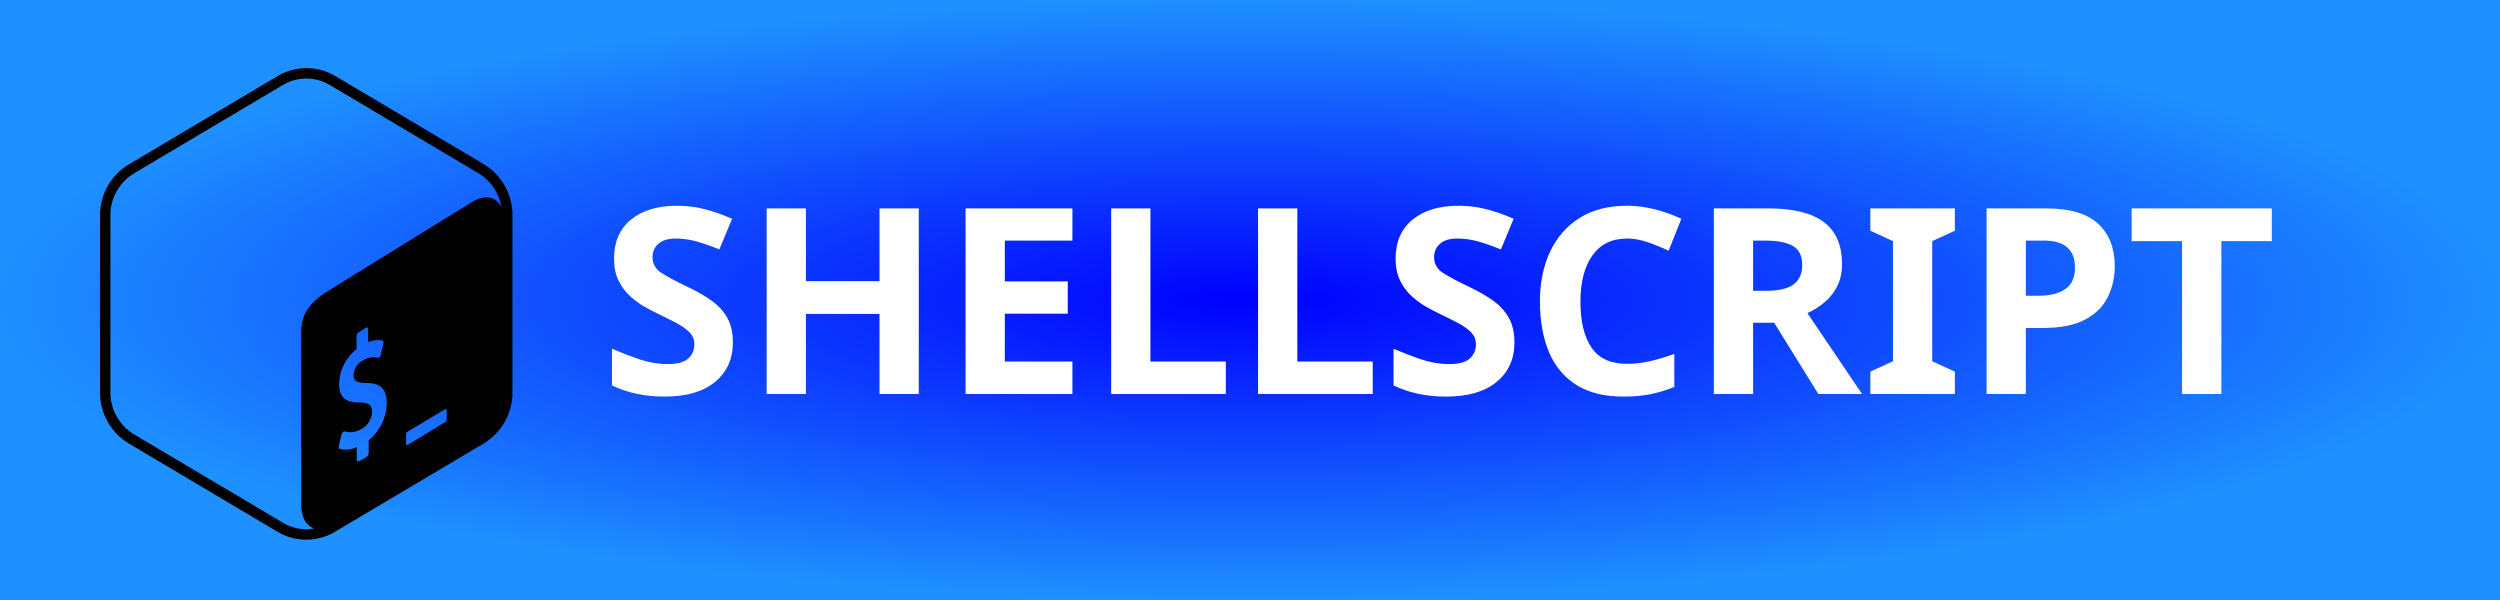
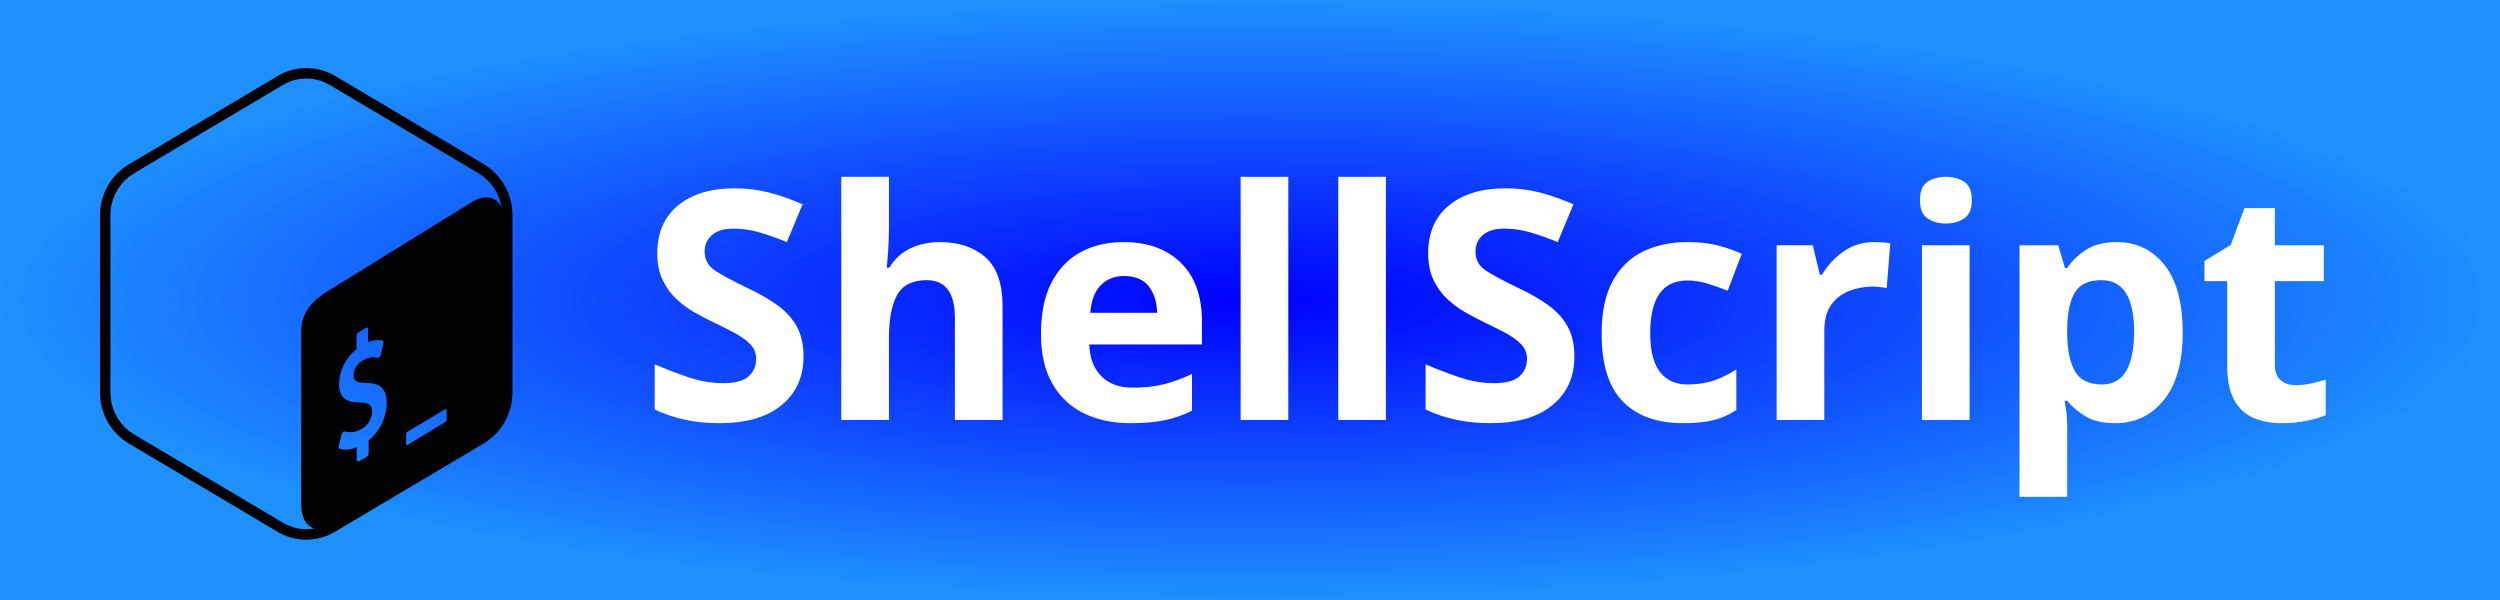
- <svg xmlns="http://www.w3.org/2000/svg" width="125" height="30" role="img" aria-label="SHELL SCRIPT">
+ <svg xmlns="http://www.w3.org/2000/svg" width="125" height="30" role="img" aria-label="Shell Script">
  <defs>
    <radialGradient id="boxFill" cx="50%" cy="50%" r="50%" fx="50%" fy="50%">
      <stop offset="0%" stop-color="#0000FF">
        <animate attributeName="stop-color" values="#1E90FF;#00BFFF;#87CEFA;#4682B4;#0000FF;#1E90FF" dur="4s" repeatCount="indefinite" />
      </stop>
      <stop offset="100%" stop-color="#1E90FF">
        <animate attributeName="stop-color" values="#00BFFF;#87CEFA;#4682B4;#5F9EA0;#1E90FF;#00BFFF" dur="4s" repeatCount="indefinite" />
      </stop>
    </radialGradient>
  </defs>
  <rect x="0" y="0" width="125" height="30" fill="url(#boxFill)" />
  <g transform="translate(5, 3.4) scale(0.26)">
    <path class="cls-1" d="M73.85,18.52l-28.64-17a10.79,10.79,0,0,0-11,0l-28.64,17A11.42,11.42,0,0,0,0,28.36v34a11.42,11.42,0,0,0,5.52,9.84l28.64,17a10.79,10.79,0,0,0,11,0l28.64-17a11.42,11.42,0,0,0,5.52-9.84v-34A11.42,11.42,0,0,0,73.85,18.52ZM51.67,71.61l0,2.44a0.9,0.9,0,0,1-.42.75l-1.45.83c-0.23.12-.42,0-0.42-0.32l0-2.4a4.71,4.71,0,0,1-3.3.32,0.44,0.44,0,0,1-.16-0.54l0.52-2.21A0.92,0.92,0,0,1,46.73,70a0.58,0.58,0,0,1,.14-0.1,0.29,0.29,0,0,1,.23,0,4,4,0,0,0,3-.38,4,4,0,0,0,2.24-3.43c0-1.24-.68-1.76-2.32-1.77-2.08,0-4-.4-4.05-3.47a8.89,8.89,0,0,1,3.36-6.8l0-2.47a0.89,0.89,0,0,1,.42-0.76l1.4-.89c0.23-.12.42,0,0.42,0.33l0,2.47a4.56,4.56,0,0,1,2.74-.33,0.44,0.44,0,0,1,.18.57L54,55.16a0.94,0.94,0,0,1-.25.44,0.58,0.58,0,0,1-.14.11,0.33,0.33,0,0,1-.21,0,3.63,3.63,0,0,0-2.64.43,3.32,3.32,0,0,0-2,2.94c0,1.12.59,1.46,2.57,1.5,2.65,0,3.79,1.2,3.82,3.86A9.48,9.48,0,0,1,51.67,71.61Zm15-4.11a0.57,0.57,0,0,1-.22.55l-7.24,4.4a0.21,0.21,0,0,1-.34-0.21V70.37a0.52,0.52,0,0,1,.33-0.46l7.13-4.27a0.21,0.21,0,0,1,.34.21V67.5Zm5-41.81L44.57,42.43c-3.38,2-5.87,4.19-5.87,8.26V84.07c0,2.44,1,4,2.5,4.48a8.77,8.77,0,0,1-1.5.15,8.87,8.87,0,0,1-4.52-1.25l-28.64-17A9.42,9.42,0,0,1,2,62.36v-34a9.42,9.42,0,0,1,4.54-8.1l28.64-17a8.83,8.83,0,0,1,9,0l28.64,17a9.36,9.36,0,0,1,4.4,6.55C76.29,24.79,74.15,24.23,71.66,25.69Z" />
  </g>
-   <text transform="scale(0.1)" x="300" y="197" fill="#fff" font-size="130" font-weight="600" font-family="Tahoma, Geneva, sans-serif">
-         SHELLSCRIPT
+   <text transform="scale(0.1)" x="320" y="210" fill="#fff" font-size="160" font-weight="600" font-family="Tahoma, Geneva, sans-serif">
+         ShellScript
    </text>
</svg>
